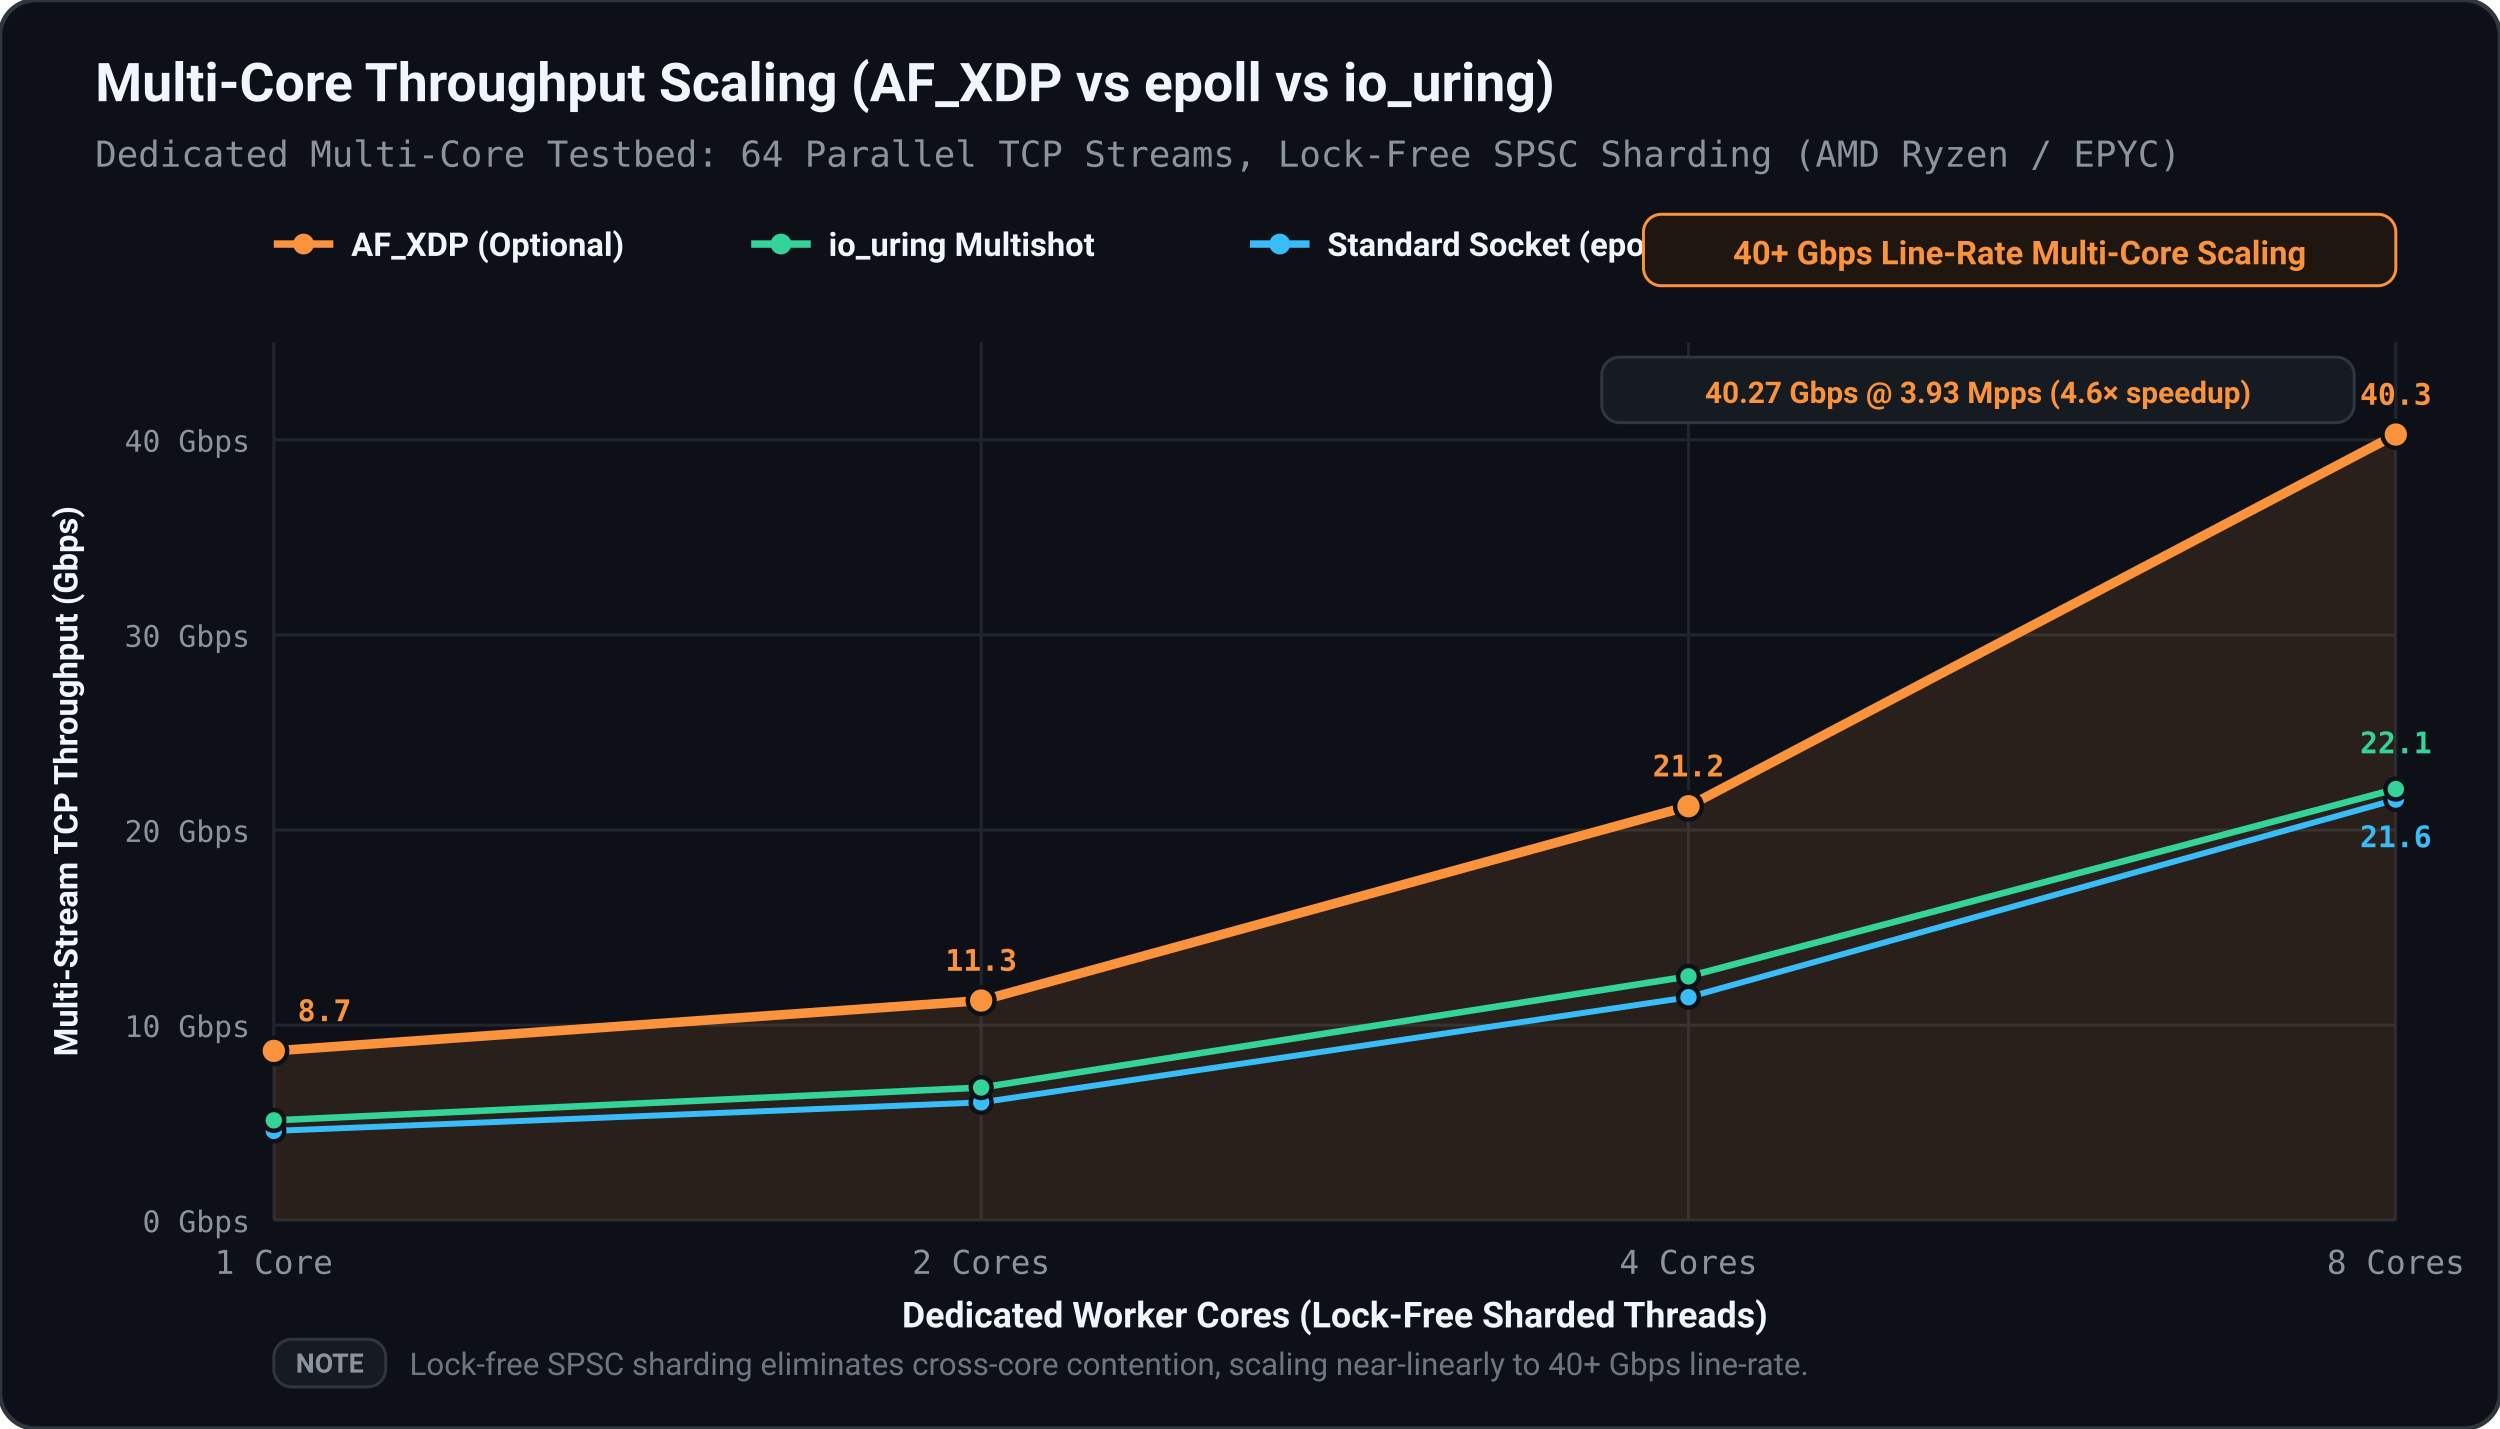
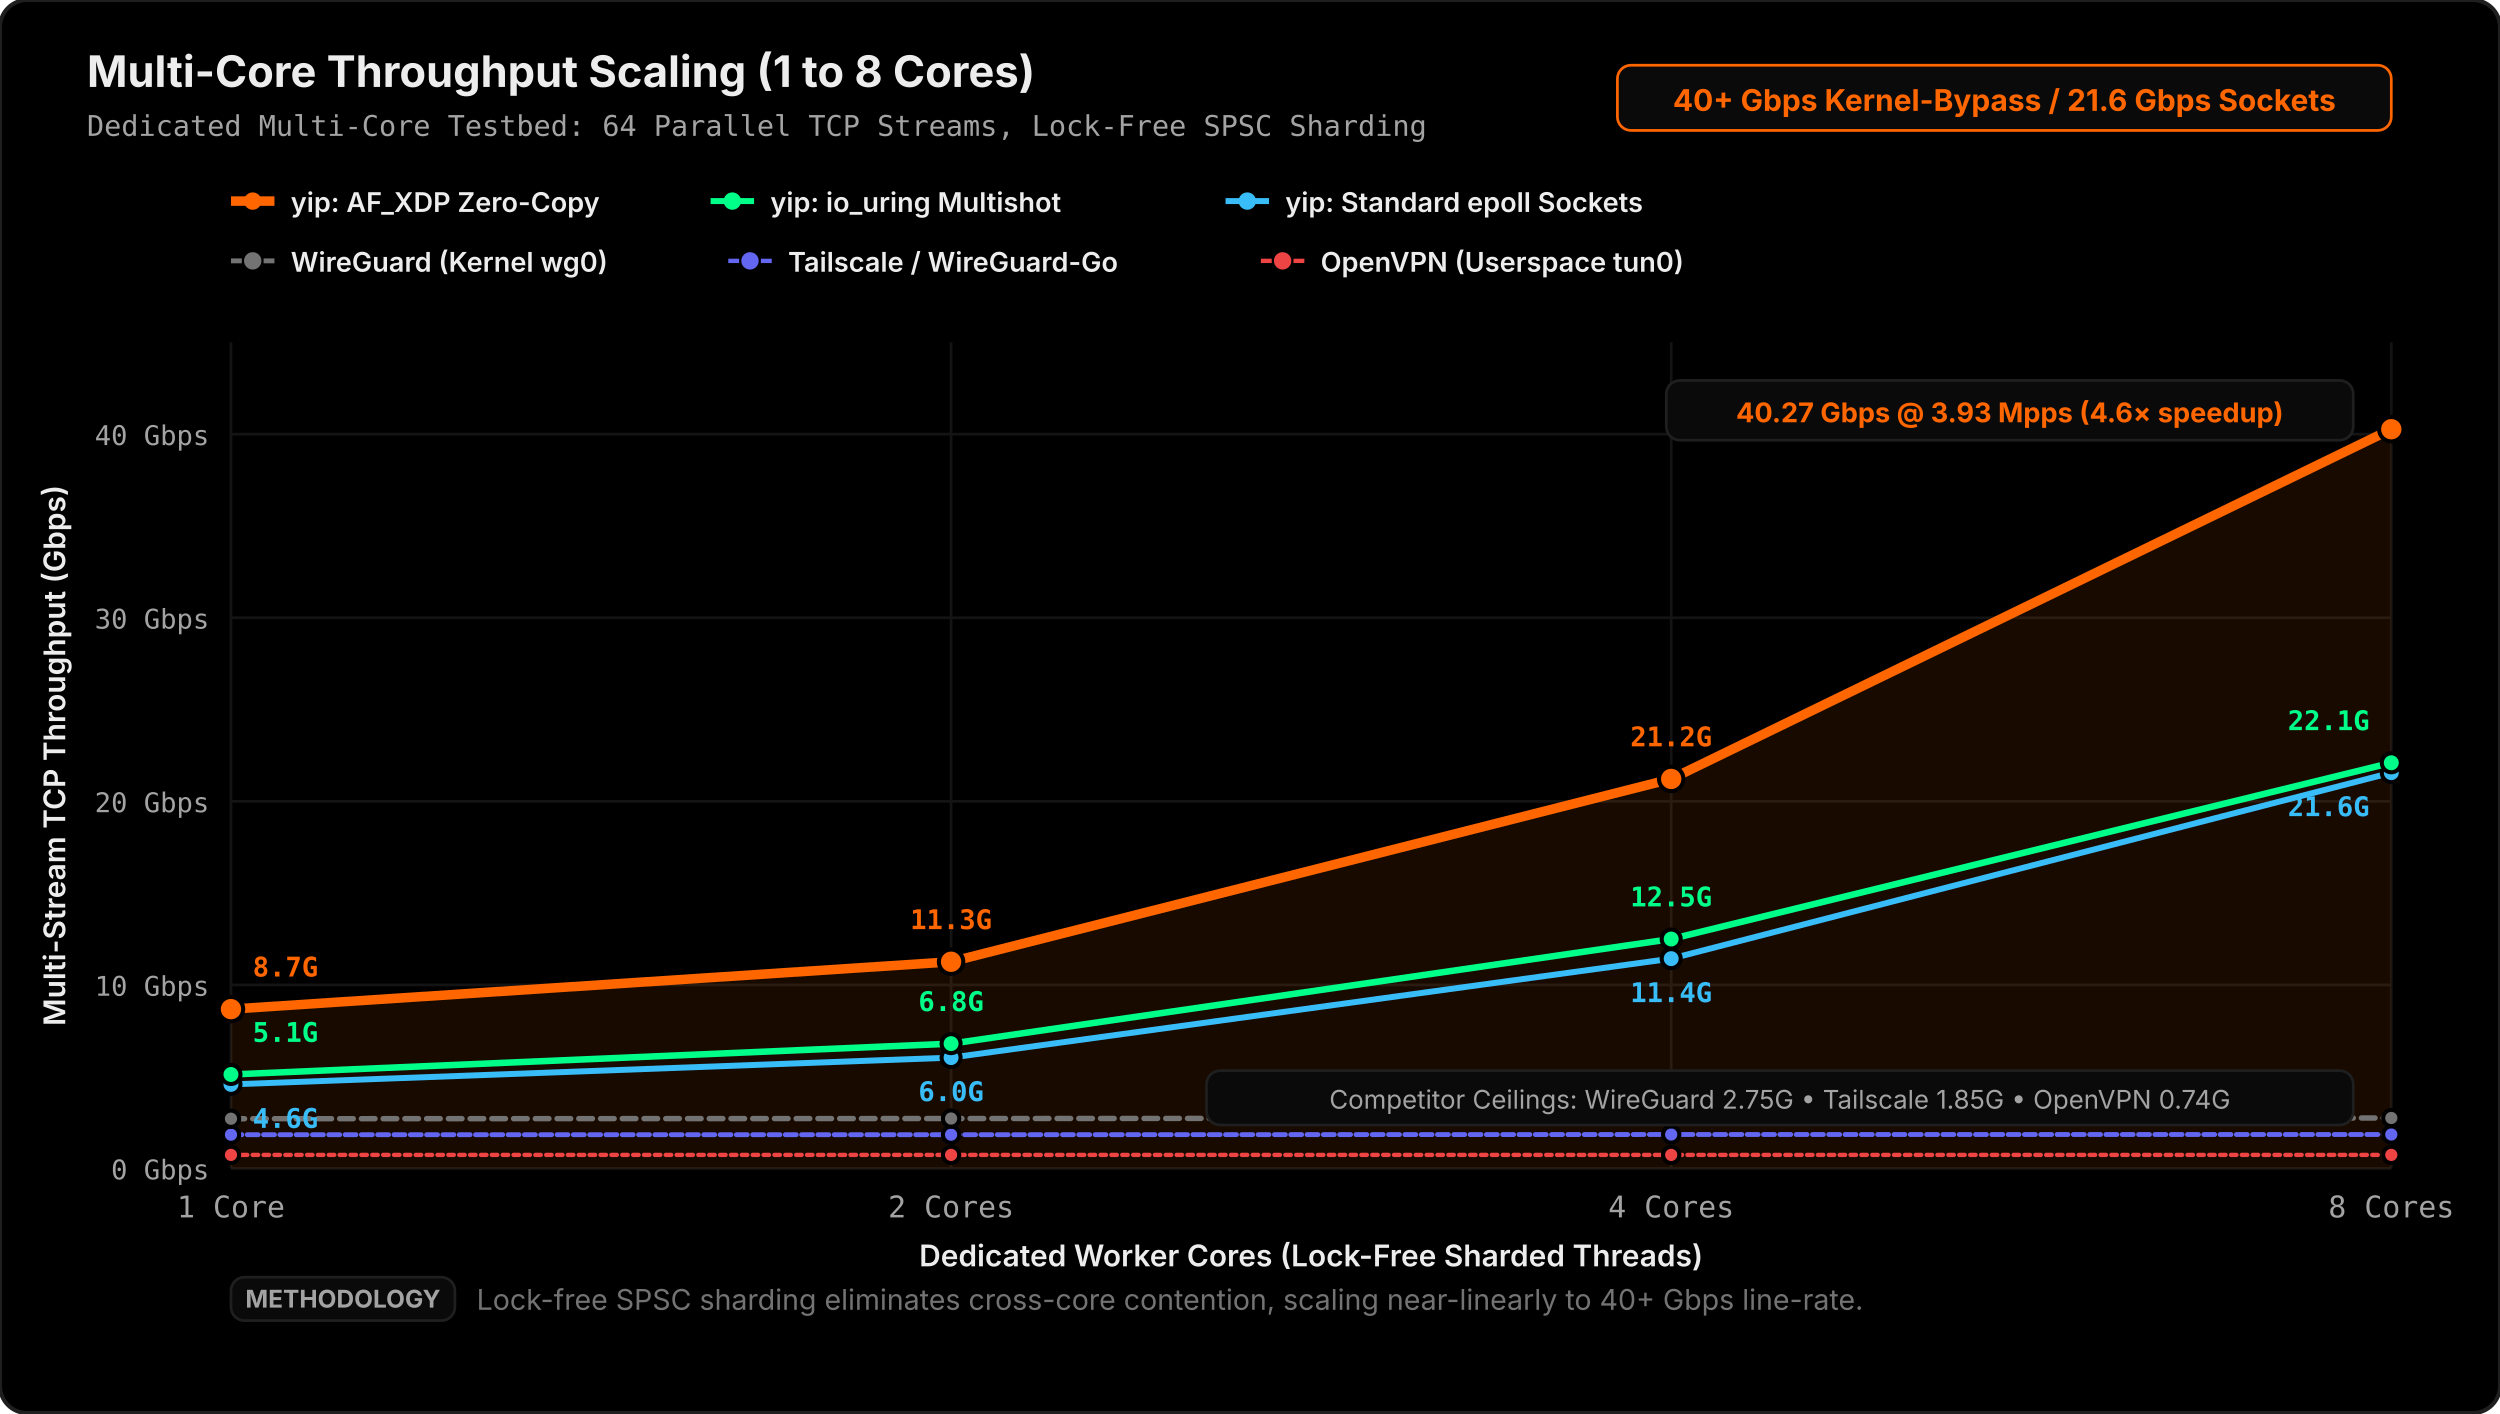
- <svg xmlns="http://www.w3.org/2000/svg" viewBox="0 0 840 480" width="100%" height="100%">
+ <svg xmlns="http://www.w3.org/2000/svg" viewBox="0 0 920 520" width="100%" height="100%">
  <defs>
    <style>
      text { text-rendering: geometricPrecision; }
    </style>
  </defs>
-   <rect width="100%" height="100%" rx="12" fill="#0d1117" stroke="#30363d" stroke-width="1.5" />
-   <text x="32.00" y="34.00" fill="#f0f6fc" font-size="18" font-family="ui-sans-serif, -apple-system, BlinkMacSystemFont, 'Segoe UI', Roboto, sans-serif" font-weight="bold" text-anchor="start">Multi-Core Throughput Scaling (AF_XDP vs epoll vs io_uring)</text>
-   <text x="32.00" y="56.00" fill="#8b949e" font-size="12" font-family="ui-monospace, SFMono-Regular, Menlo, monospace" font-weight="normal" text-anchor="start">Dedicated Multi-Core Testbed: 64 Parallel TCP Streams, Lock-Free SPSC Sharding (AMD Ryzen / EPYC)</text>
-   <line x1="92.00" y1="82.00" x2="112.00" y2="82.00" stroke="#fb923c" stroke-width="2.50" />
-   <circle cx="102.00" cy="82.00" r="3.50" fill="#fb923c" />
-   <text x="118.00" y="86.00" fill="#f0f6fc" font-size="11" font-family="ui-sans-serif, -apple-system, BlinkMacSystemFont, 'Segoe UI', Roboto, sans-serif" font-weight="600" text-anchor="start">AF_XDP (Optional)</text>
-   <line x1="252.40" y1="82.00" x2="272.40" y2="82.00" stroke="#34d399" stroke-width="2.50" />
-   <circle cx="262.40" cy="82.00" r="3.50" fill="#34d399" />
-   <text x="278.40" y="86.00" fill="#f0f6fc" font-size="11" font-family="ui-sans-serif, -apple-system, BlinkMacSystemFont, 'Segoe UI', Roboto, sans-serif" font-weight="600" text-anchor="start">io_uring Multishot</text>
-   <line x1="420.00" y1="82.00" x2="440.00" y2="82.00" stroke="#38bdf8" stroke-width="2.50" />
-   <circle cx="430.00" cy="82.00" r="3.50" fill="#38bdf8" />
-   <text x="446.00" y="86.00" fill="#f0f6fc" font-size="11" font-family="ui-sans-serif, -apple-system, BlinkMacSystemFont, 'Segoe UI', Roboto, sans-serif" font-weight="600" text-anchor="start">Standard Socket (epoll+GSO)</text>
-   <rect x="552.20" y="72.00" width="252.80" height="24.00" fill="#1f1610" rx="6.00" stroke="#fb923c" stroke-width="1.00" />
-   <text x="678.60" y="88.80" fill="#fb923c" font-size="11" font-family="ui-sans-serif, -apple-system, BlinkMacSystemFont, 'Segoe UI', Roboto, sans-serif" font-weight="bold" text-anchor="middle">40+ Gbps Line-Rate Multi-Core Scaling</text>
-   <line x1="92.00" y1="410.00" x2="805.00" y2="410.00" stroke="#21262d" stroke-width="1.00" />
-   <text x="84.00" y="414.00" fill="#8b949e" font-size="10" font-family="ui-monospace, SFMono-Regular, Menlo, monospace" font-weight="normal" text-anchor="end">0 Gbps</text>
-   <line x1="92.00" y1="344.44" x2="805.00" y2="344.44" stroke="#21262d" stroke-width="1.00" />
-   <text x="84.00" y="348.44" fill="#8b949e" font-size="10" font-family="ui-monospace, SFMono-Regular, Menlo, monospace" font-weight="normal" text-anchor="end">10 Gbps</text>
-   <line x1="92.00" y1="278.89" x2="805.00" y2="278.89" stroke="#21262d" stroke-width="1.00" />
-   <text x="84.00" y="282.89" fill="#8b949e" font-size="10" font-family="ui-monospace, SFMono-Regular, Menlo, monospace" font-weight="normal" text-anchor="end">20 Gbps</text>
-   <line x1="92.00" y1="213.33" x2="805.00" y2="213.33" stroke="#21262d" stroke-width="1.00" />
-   <text x="84.00" y="217.33" fill="#8b949e" font-size="10" font-family="ui-monospace, SFMono-Regular, Menlo, monospace" font-weight="normal" text-anchor="end">30 Gbps</text>
-   <line x1="92.00" y1="147.78" x2="805.00" y2="147.78" stroke="#21262d" stroke-width="1.00" />
-   <text x="84.00" y="151.78" fill="#8b949e" font-size="10" font-family="ui-monospace, SFMono-Regular, Menlo, monospace" font-weight="normal" text-anchor="end">40 Gbps</text>
-   <line x1="92.00" y1="115.00" x2="92.00" y2="410.00" stroke="#21262d" stroke-width="1.00" />
-   <text x="92.00" y="428.00" fill="#8b949e" font-size="11" font-family="ui-monospace, SFMono-Regular, Menlo, monospace" font-weight="normal" text-anchor="middle">1 Core</text>
-   <line x1="329.67" y1="115.00" x2="329.67" y2="410.00" stroke="#21262d" stroke-width="1.00" />
-   <text x="329.67" y="428.00" fill="#8b949e" font-size="11" font-family="ui-monospace, SFMono-Regular, Menlo, monospace" font-weight="normal" text-anchor="middle">2 Cores</text>
-   <line x1="567.33" y1="115.00" x2="567.33" y2="410.00" stroke="#21262d" stroke-width="1.00" />
-   <text x="567.33" y="428.00" fill="#8b949e" font-size="11" font-family="ui-monospace, SFMono-Regular, Menlo, monospace" font-weight="normal" text-anchor="middle">4 Cores</text>
-   <line x1="805.00" y1="115.00" x2="805.00" y2="410.00" stroke="#21262d" stroke-width="1.00" />
-   <text x="805.00" y="428.00" fill="#8b949e" font-size="11" font-family="ui-monospace, SFMono-Regular, Menlo, monospace" font-weight="normal" text-anchor="middle">8 Cores</text>
-   <text x="448.50" y="446.00" fill="#f0f6fc" font-size="12" font-family="ui-sans-serif, -apple-system, BlinkMacSystemFont, 'Segoe UI', Roboto, sans-serif" font-weight="600" text-anchor="middle">Dedicated Worker Cores (Lock-Free Sharded Threads)</text>
-   <text x="26.00" y="262.50" fill="#f0f6fc" font-size="11" font-family="ui-sans-serif, -apple-system, BlinkMacSystemFont, 'Segoe UI', Roboto, sans-serif" font-weight="600" text-anchor="middle" transform="rotate(-90 26.00 262.50)">Multi-Stream TCP Throughput (Gbps)</text>
-   <polygon points="92.00,410.00 92.00,353.10 329.67,336.18 567.33,270.89 805.00,146.01 805.00,410.00" fill="#fb923c" stroke="none" opacity="0.12" />
-   <polyline points="92.00,379.98 329.67,370.40 567.33,335.07 805.00,268.66" fill="none" stroke="#38bdf8" stroke-width="2.00" stroke-linecap="round" stroke-linejoin="round" />
-   <circle cx="92.00" cy="379.98" r="3.50" fill="#38bdf8" stroke="#0d1117" stroke-width="1.50" />
-   <circle cx="329.67" cy="370.40" r="3.50" fill="#38bdf8" stroke="#0d1117" stroke-width="1.50" />
-   <circle cx="567.33" cy="335.07" r="3.50" fill="#38bdf8" stroke="#0d1117" stroke-width="1.50" />
-   <circle cx="805.00" cy="268.66" r="3.50" fill="#38bdf8" stroke="#0d1117" stroke-width="1.50" />
-   <text x="805.00" y="284.66" fill="#38bdf8" font-size="10" font-family="ui-monospace, SFMono-Regular, Menlo, monospace" font-weight="bold" text-anchor="middle">21.6</text>
-   <polyline points="92.00,376.44 329.67,365.42 567.33,328.06 805.00,265.12" fill="none" stroke="#34d399" stroke-width="2.20" stroke-linecap="round" stroke-linejoin="round" />
-   <circle cx="92.00" cy="376.44" r="3.50" fill="#34d399" stroke="#0d1117" stroke-width="1.50" />
-   <circle cx="329.67" cy="365.42" r="3.50" fill="#34d399" stroke="#0d1117" stroke-width="1.50" />
-   <circle cx="567.33" cy="328.06" r="3.50" fill="#34d399" stroke="#0d1117" stroke-width="1.50" />
-   <circle cx="805.00" cy="265.12" r="3.50" fill="#34d399" stroke="#0d1117" stroke-width="1.50" />
-   <text x="805.00" y="253.12" fill="#34d399" font-size="10" font-family="ui-monospace, SFMono-Regular, Menlo, monospace" font-weight="bold" text-anchor="middle">22.1</text>
-   <polyline points="92.00,353.10 329.67,336.18 567.33,270.89 805.00,146.01" fill="none" stroke="#fb923c" stroke-width="3.20" stroke-linecap="round" stroke-linejoin="round" />
-   <circle cx="92.00" cy="353.10" r="4.50" fill="#fb923c" stroke="#0d1117" stroke-width="1.50" />
-   <text x="100.00" y="343.10" fill="#fb923c" font-size="10" font-family="ui-monospace, SFMono-Regular, Menlo, monospace" font-weight="bold" text-anchor="start">8.7</text>
-   <circle cx="329.67" cy="336.18" r="4.50" fill="#fb923c" stroke="#0d1117" stroke-width="1.50" />
-   <text x="329.67" y="326.18" fill="#fb923c" font-size="10" font-family="ui-monospace, SFMono-Regular, Menlo, monospace" font-weight="bold" text-anchor="middle">11.3</text>
-   <circle cx="567.33" cy="270.89" r="4.50" fill="#fb923c" stroke="#0d1117" stroke-width="1.50" />
-   <text x="567.33" y="260.89" fill="#fb923c" font-size="10" font-family="ui-monospace, SFMono-Regular, Menlo, monospace" font-weight="bold" text-anchor="middle">21.2</text>
-   <circle cx="805.00" cy="146.01" r="4.50" fill="#fb923c" stroke="#0d1117" stroke-width="1.50" />
-   <text x="805.00" y="136.01" fill="#fb923c" font-size="10" font-family="ui-monospace, SFMono-Regular, Menlo, monospace" font-weight="bold" text-anchor="middle">40.3</text>
-   <rect x="538.20" y="120.00" width="252.80" height="22.00" fill="#161b22" rx="6.00" stroke="#30363d" stroke-width="1.00" />
-   <text x="664.60" y="135.40" fill="#fb923c" font-size="10" font-family="ui-sans-serif, -apple-system, BlinkMacSystemFont, 'Segoe UI', Roboto, sans-serif" font-weight="bold" text-anchor="middle">40.27 Gbps @ 3.93 Mpps (4.6× speedup)</text>
-   <rect x="92.00" y="450.00" width="37.60" height="16.00" fill="#161b22" rx="6.00" stroke="#30363d" stroke-width="1.00" />
-   <text x="110.80" y="461.20" fill="#8b949e" font-size="9" font-family="ui-sans-serif, -apple-system, BlinkMacSystemFont, 'Segoe UI', Roboto, sans-serif" font-weight="bold" text-anchor="middle">NOTE</text>
-   <text x="137.60" y="462.00" fill="#6e7681" font-size="10.5" font-family="ui-sans-serif, -apple-system, BlinkMacSystemFont, 'Segoe UI', Roboto, sans-serif" font-weight="normal" text-anchor="start">Lock-free SPSC sharding eliminates cross-core contention, scaling near-linearly to 40+ Gbps line-rate.</text>
+   <rect width="100%" height="100%" rx="10" fill="#000000" stroke="#1f1f1f" stroke-width="1.5" />
+   <text x="32.00" y="32.00" fill="#ededed" font-size="16" font-family="'Inter', -apple-system, BlinkMacSystemFont, 'Segoe UI', Roboto, sans-serif" font-weight="bold" text-anchor="start">Multi-Core Throughput Scaling (1 to 8 Cores)</text>
+   <text x="32.00" y="50.00" fill="#a3a3a3" font-size="10.5" font-family="'JetBrains Mono', ui-monospace, SFMono-Regular, Menlo, Monaco, Consolas, monospace" font-weight="normal" text-anchor="start">Dedicated Multi-Core Testbed: 64 Parallel TCP Streams, Lock-Free SPSC Sharding</text>
+   <rect x="595.20" y="24.00" width="284.80" height="24.00" fill="#0a0a0a" rx="5.00" stroke="#ff6600" stroke-width="1.00" />
+   <text x="737.60" y="40.80" fill="#ff6600" font-size="11" font-family="'Inter', -apple-system, BlinkMacSystemFont, 'Segoe UI', Roboto, sans-serif" font-weight="bold" text-anchor="middle">40+ Gbps Kernel-Bypass / 21.6 Gbps Sockets</text>
+   <line x1="85.00" y1="74.00" x2="101.00" y2="74.00" stroke="#ff6600" stroke-width="3.50" />
+   <circle cx="93.00" cy="74.00" r="3.20" fill="#ff6600" />
+   <text x="107.00" y="78.00" fill="#ededed" font-size="10" font-family="'Inter', -apple-system, BlinkMacSystemFont, 'Segoe UI', Roboto, sans-serif" font-weight="600" text-anchor="start">yip: AF_XDP Zero-Copy</text>
+   <line x1="261.50" y1="74.00" x2="277.50" y2="74.00" stroke="#00ff88" stroke-width="2.20" />
+   <circle cx="269.50" cy="74.00" r="3.20" fill="#00ff88" />
+   <text x="283.50" y="78.00" fill="#ededed" font-size="10" font-family="'Inter', -apple-system, BlinkMacSystemFont, 'Segoe UI', Roboto, sans-serif" font-weight="600" text-anchor="start">yip: io_uring Multishot</text>
+   <line x1="451.00" y1="74.00" x2="467.00" y2="74.00" stroke="#38bdf8" stroke-width="2.20" />
+   <circle cx="459.00" cy="74.00" r="3.20" fill="#38bdf8" />
+   <text x="473.00" y="78.00" fill="#ededed" font-size="10" font-family="'Inter', -apple-system, BlinkMacSystemFont, 'Segoe UI', Roboto, sans-serif" font-weight="600" text-anchor="start">yip: Standard epoll Sockets</text>
+   <line x1="85.00" y1="96.00" x2="101.00" y2="96.00" stroke="#737373" stroke-width="1.80" stroke-dasharray="4,2" />
+   <circle cx="93.00" cy="96.00" r="3.20" fill="#737373" />
+   <text x="107.00" y="100.00" fill="#ededed" font-size="10" font-family="'Inter', -apple-system, BlinkMacSystemFont, 'Segoe UI', Roboto, sans-serif" font-weight="600" text-anchor="start">WireGuard (Kernel wg0)</text>
+   <line x1="268.00" y1="96.00" x2="284.00" y2="96.00" stroke="#6366f1" stroke-width="1.60" stroke-dasharray="4,2" />
+   <circle cx="276.00" cy="96.00" r="3.20" fill="#6366f1" />
+   <text x="290.00" y="100.00" fill="#ededed" font-size="10" font-family="'Inter', -apple-system, BlinkMacSystemFont, 'Segoe UI', Roboto, sans-serif" font-weight="600" text-anchor="start">Tailscale / WireGuard-Go</text>
+   <line x1="464.00" y1="96.00" x2="480.00" y2="96.00" stroke="#ef4444" stroke-width="1.60" stroke-dasharray="4,2" />
+   <circle cx="472.00" cy="96.00" r="3.20" fill="#ef4444" />
+   <text x="486.00" y="100.00" fill="#ededed" font-size="10" font-family="'Inter', -apple-system, BlinkMacSystemFont, 'Segoe UI', Roboto, sans-serif" font-weight="600" text-anchor="start">OpenVPN (Userspace tun0)</text>
+   <line x1="85.00" y1="430.00" x2="880.00" y2="430.00" stroke="#141414" stroke-width="1.00" />
+   <text x="77.00" y="434.00" fill="#a3a3a3" font-size="10" font-family="'JetBrains Mono', ui-monospace, SFMono-Regular, Menlo, Monaco, Consolas, monospace" font-weight="normal" text-anchor="end">0 Gbps</text>
+   <line x1="85.00" y1="362.44" x2="880.00" y2="362.44" stroke="#141414" stroke-width="1.00" />
+   <text x="77.00" y="366.44" fill="#a3a3a3" font-size="10" font-family="'JetBrains Mono', ui-monospace, SFMono-Regular, Menlo, Monaco, Consolas, monospace" font-weight="normal" text-anchor="end">10 Gbps</text>
+   <line x1="85.00" y1="294.89" x2="880.00" y2="294.89" stroke="#141414" stroke-width="1.00" />
+   <text x="77.00" y="298.89" fill="#a3a3a3" font-size="10" font-family="'JetBrains Mono', ui-monospace, SFMono-Regular, Menlo, Monaco, Consolas, monospace" font-weight="normal" text-anchor="end">20 Gbps</text>
+   <line x1="85.00" y1="227.33" x2="880.00" y2="227.33" stroke="#141414" stroke-width="1.00" />
+   <text x="77.00" y="231.33" fill="#a3a3a3" font-size="10" font-family="'JetBrains Mono', ui-monospace, SFMono-Regular, Menlo, Monaco, Consolas, monospace" font-weight="normal" text-anchor="end">30 Gbps</text>
+   <line x1="85.00" y1="159.78" x2="880.00" y2="159.78" stroke="#141414" stroke-width="1.00" />
+   <text x="77.00" y="163.78" fill="#a3a3a3" font-size="10" font-family="'JetBrains Mono', ui-monospace, SFMono-Regular, Menlo, Monaco, Consolas, monospace" font-weight="normal" text-anchor="end">40 Gbps</text>
+   <line x1="85.00" y1="126.00" x2="85.00" y2="430.00" stroke="#141414" stroke-width="1.00" />
+   <text x="85.00" y="448.00" fill="#a3a3a3" font-size="11" font-family="'JetBrains Mono', ui-monospace, SFMono-Regular, Menlo, Monaco, Consolas, monospace" font-weight="normal" text-anchor="middle">1 Core</text>
+   <line x1="350.00" y1="126.00" x2="350.00" y2="430.00" stroke="#141414" stroke-width="1.00" />
+   <text x="350.00" y="448.00" fill="#a3a3a3" font-size="11" font-family="'JetBrains Mono', ui-monospace, SFMono-Regular, Menlo, Monaco, Consolas, monospace" font-weight="normal" text-anchor="middle">2 Cores</text>
+   <line x1="615.00" y1="126.00" x2="615.00" y2="430.00" stroke="#141414" stroke-width="1.00" />
+   <text x="615.00" y="448.00" fill="#a3a3a3" font-size="11" font-family="'JetBrains Mono', ui-monospace, SFMono-Regular, Menlo, Monaco, Consolas, monospace" font-weight="normal" text-anchor="middle">4 Cores</text>
+   <line x1="880.00" y1="126.00" x2="880.00" y2="430.00" stroke="#141414" stroke-width="1.00" />
+   <text x="880.00" y="448.00" fill="#a3a3a3" font-size="11" font-family="'JetBrains Mono', ui-monospace, SFMono-Regular, Menlo, Monaco, Consolas, monospace" font-weight="normal" text-anchor="middle">8 Cores</text>
+   <text x="482.50" y="466.00" fill="#ededed" font-size="11" font-family="'Inter', -apple-system, BlinkMacSystemFont, 'Segoe UI', Roboto, sans-serif" font-weight="600" text-anchor="middle">Dedicated Worker Cores (Lock-Free Sharded Threads)</text>
+   <text x="24.00" y="278.00" fill="#ededed" font-size="11" font-family="'Inter', -apple-system, BlinkMacSystemFont, 'Segoe UI', Roboto, sans-serif" font-weight="600" text-anchor="middle" transform="rotate(-90 24.00 278.00)">Multi-Stream TCP Throughput (Gbps)</text>
+   <polygon points="85.00,430.00 85.00,371.36 350.00,353.93 615.00,286.65 880.00,157.95 880.00,430.00" fill="#ff6600" stroke="none" opacity="0.10" />
+   <polyline points="85.00,425.00 350.00,425.00 615.00,425.00 880.00,425.00" fill="none" stroke="#ef4444" stroke-width="1.60" stroke-linecap="round" stroke-linejoin="round" stroke-dasharray="2,2" />
+   <circle cx="85.00" cy="425.00" r="3.00" fill="#ef4444" stroke="#000000" stroke-width="1.50" />
+   <circle cx="350.00" cy="425.00" r="3.00" fill="#ef4444" stroke="#000000" stroke-width="1.50" />
+   <circle cx="615.00" cy="425.00" r="3.00" fill="#ef4444" stroke="#000000" stroke-width="1.50" />
+   <circle cx="880.00" cy="425.00" r="3.00" fill="#ef4444" stroke="#000000" stroke-width="1.50" />
+   <polyline points="85.00,417.57 350.00,417.57 615.00,417.50 880.00,417.50" fill="none" stroke="#6366f1" stroke-width="1.80" stroke-linecap="round" stroke-linejoin="round" stroke-dasharray="4,2" />
+   <circle cx="85.00" cy="417.57" r="3.00" fill="#6366f1" stroke="#000000" stroke-width="1.50" />
+   <circle cx="350.00" cy="417.57" r="3.00" fill="#6366f1" stroke="#000000" stroke-width="1.50" />
+   <circle cx="615.00" cy="417.50" r="3.00" fill="#6366f1" stroke="#000000" stroke-width="1.50" />
+   <circle cx="880.00" cy="417.50" r="3.00" fill="#6366f1" stroke="#000000" stroke-width="1.50" />
+   <polyline points="85.00,411.69 350.00,411.62 615.00,411.49 880.00,411.42" fill="none" stroke="#737373" stroke-width="2.00" stroke-linecap="round" stroke-linejoin="round" stroke-dasharray="5,3" />
+   <circle cx="85.00" cy="411.69" r="3.00" fill="#737373" stroke="#000000" stroke-width="1.50" />
+   <circle cx="350.00" cy="411.62" r="3.00" fill="#737373" stroke="#000000" stroke-width="1.50" />
+   <circle cx="615.00" cy="411.49" r="3.00" fill="#737373" stroke="#000000" stroke-width="1.50" />
+   <circle cx="880.00" cy="411.42" r="3.00" fill="#737373" stroke="#000000" stroke-width="1.50" />
+   <rect x="444.00" y="394.00" width="422.00" height="20.00" fill="#0a0a0a" rx="5.00" stroke="#1f1f1f" stroke-width="1.00" />
+   <text x="655.00" y="408.00" fill="#a3a3a3" font-size="9.5" font-family="'Inter', -apple-system, BlinkMacSystemFont, 'Segoe UI', Roboto, sans-serif" font-weight="normal" text-anchor="middle">Competitor Ceilings: WireGuard 2.75G • Tailscale 1.85G • OpenVPN 0.74G</text>
+   <polyline points="85.00,399.06 350.00,389.20 615.00,352.78 880.00,284.35" fill="none" stroke="#38bdf8" stroke-width="2.20" stroke-linecap="round" stroke-linejoin="round" />
+   <circle cx="85.00" cy="399.06" r="3.50" fill="#38bdf8" stroke="#000000" stroke-width="1.50" />
+   <text x="93.00" y="415.06" fill="#38bdf8" font-size="10" font-family="'JetBrains Mono', ui-monospace, SFMono-Regular, Menlo, Monaco, Consolas, monospace" font-weight="bold" text-anchor="start">4.6G</text>
+   <circle cx="350.00" cy="389.20" r="3.50" fill="#38bdf8" stroke="#000000" stroke-width="1.50" />
+   <text x="350.00" y="405.20" fill="#38bdf8" font-size="10" font-family="'JetBrains Mono', ui-monospace, SFMono-Regular, Menlo, Monaco, Consolas, monospace" font-weight="bold" text-anchor="middle">6.0G</text>
+   <circle cx="615.00" cy="352.78" r="3.50" fill="#38bdf8" stroke="#000000" stroke-width="1.50" />
+   <text x="615.00" y="368.78" fill="#38bdf8" font-size="10" font-family="'JetBrains Mono', ui-monospace, SFMono-Regular, Menlo, Monaco, Consolas, monospace" font-weight="bold" text-anchor="middle">11.4G</text>
+   <circle cx="880.00" cy="284.35" r="3.50" fill="#38bdf8" stroke="#000000" stroke-width="1.50" />
+   <text x="872.00" y="300.35" fill="#38bdf8" font-size="10" font-family="'JetBrains Mono', ui-monospace, SFMono-Regular, Menlo, Monaco, Consolas, monospace" font-weight="bold" text-anchor="end">21.6G</text>
+   <polyline points="85.00,395.41 350.00,384.06 615.00,345.56 880.00,280.70" fill="none" stroke="#00ff88" stroke-width="2.40" stroke-linecap="round" stroke-linejoin="round" />
+   <circle cx="85.00" cy="395.41" r="3.50" fill="#00ff88" stroke="#000000" stroke-width="1.50" />
+   <text x="93.00" y="383.41" fill="#00ff88" font-size="10" font-family="'JetBrains Mono', ui-monospace, SFMono-Regular, Menlo, Monaco, Consolas, monospace" font-weight="bold" text-anchor="start">5.1G</text>
+   <circle cx="350.00" cy="384.06" r="3.50" fill="#00ff88" stroke="#000000" stroke-width="1.50" />
+   <text x="350.00" y="372.06" fill="#00ff88" font-size="10" font-family="'JetBrains Mono', ui-monospace, SFMono-Regular, Menlo, Monaco, Consolas, monospace" font-weight="bold" text-anchor="middle">6.8G</text>
+   <circle cx="615.00" cy="345.56" r="3.50" fill="#00ff88" stroke="#000000" stroke-width="1.50" />
+   <text x="615.00" y="333.56" fill="#00ff88" font-size="10" font-family="'JetBrains Mono', ui-monospace, SFMono-Regular, Menlo, Monaco, Consolas, monospace" font-weight="bold" text-anchor="middle">12.5G</text>
+   <circle cx="880.00" cy="280.70" r="3.50" fill="#00ff88" stroke="#000000" stroke-width="1.50" />
+   <text x="872.00" y="268.70" fill="#00ff88" font-size="10" font-family="'JetBrains Mono', ui-monospace, SFMono-Regular, Menlo, Monaco, Consolas, monospace" font-weight="bold" text-anchor="end">22.1G</text>
+   <polyline points="85.00,371.36 350.00,353.93 615.00,286.65 880.00,157.95" fill="none" stroke="#ff6600" stroke-width="3.50" stroke-linecap="round" stroke-linejoin="round" />
+   <circle cx="85.00" cy="371.36" r="4.50" fill="#ff6600" stroke="#000000" stroke-width="1.50" />
+   <text x="93.00" y="359.36" fill="#ff6600" font-size="10" font-family="'JetBrains Mono', ui-monospace, SFMono-Regular, Menlo, Monaco, Consolas, monospace" font-weight="bold" text-anchor="start">8.7G</text>
+   <circle cx="350.00" cy="353.93" r="4.50" fill="#ff6600" stroke="#000000" stroke-width="1.50" />
+   <text x="350.00" y="341.93" fill="#ff6600" font-size="10" font-family="'JetBrains Mono', ui-monospace, SFMono-Regular, Menlo, Monaco, Consolas, monospace" font-weight="bold" text-anchor="middle">11.3G</text>
+   <circle cx="615.00" cy="286.65" r="4.50" fill="#ff6600" stroke="#000000" stroke-width="1.50" />
+   <text x="615.00" y="274.65" fill="#ff6600" font-size="10" font-family="'JetBrains Mono', ui-monospace, SFMono-Regular, Menlo, Monaco, Consolas, monospace" font-weight="bold" text-anchor="middle">21.2G</text>
+   <circle cx="880.00" cy="157.95" r="4.50" fill="#ff6600" stroke="#000000" stroke-width="1.50" />
+   <rect x="613.20" y="140.00" width="252.80" height="22.00" fill="#0a0a0a" rx="5.00" stroke="#1f1f1f" stroke-width="1.00" />
+   <text x="739.60" y="155.40" fill="#ff6600" font-size="10" font-family="'Inter', -apple-system, BlinkMacSystemFont, 'Segoe UI', Roboto, sans-serif" font-weight="bold" text-anchor="middle">40.27 Gbps @ 3.93 Mpps (4.6× speedup)</text>
+   <rect x="85.00" y="470.00" width="82.40" height="16.00" fill="#0a0a0a" rx="5.00" stroke="#1f1f1f" stroke-width="1.00" />
+   <text x="126.20" y="481.20" fill="#a3a3a3" font-size="9" font-family="'Inter', -apple-system, BlinkMacSystemFont, 'Segoe UI', Roboto, sans-serif" font-weight="bold" text-anchor="middle">METHODOLOGY</text>
+   <text x="175.40" y="482.00" fill="#737373" font-size="10.5" font-family="'Inter', -apple-system, BlinkMacSystemFont, 'Segoe UI', Roboto, sans-serif" font-weight="normal" text-anchor="start">Lock-free SPSC sharding eliminates cross-core contention, scaling near-linearly to 40+ Gbps line-rate.</text>
</svg>
